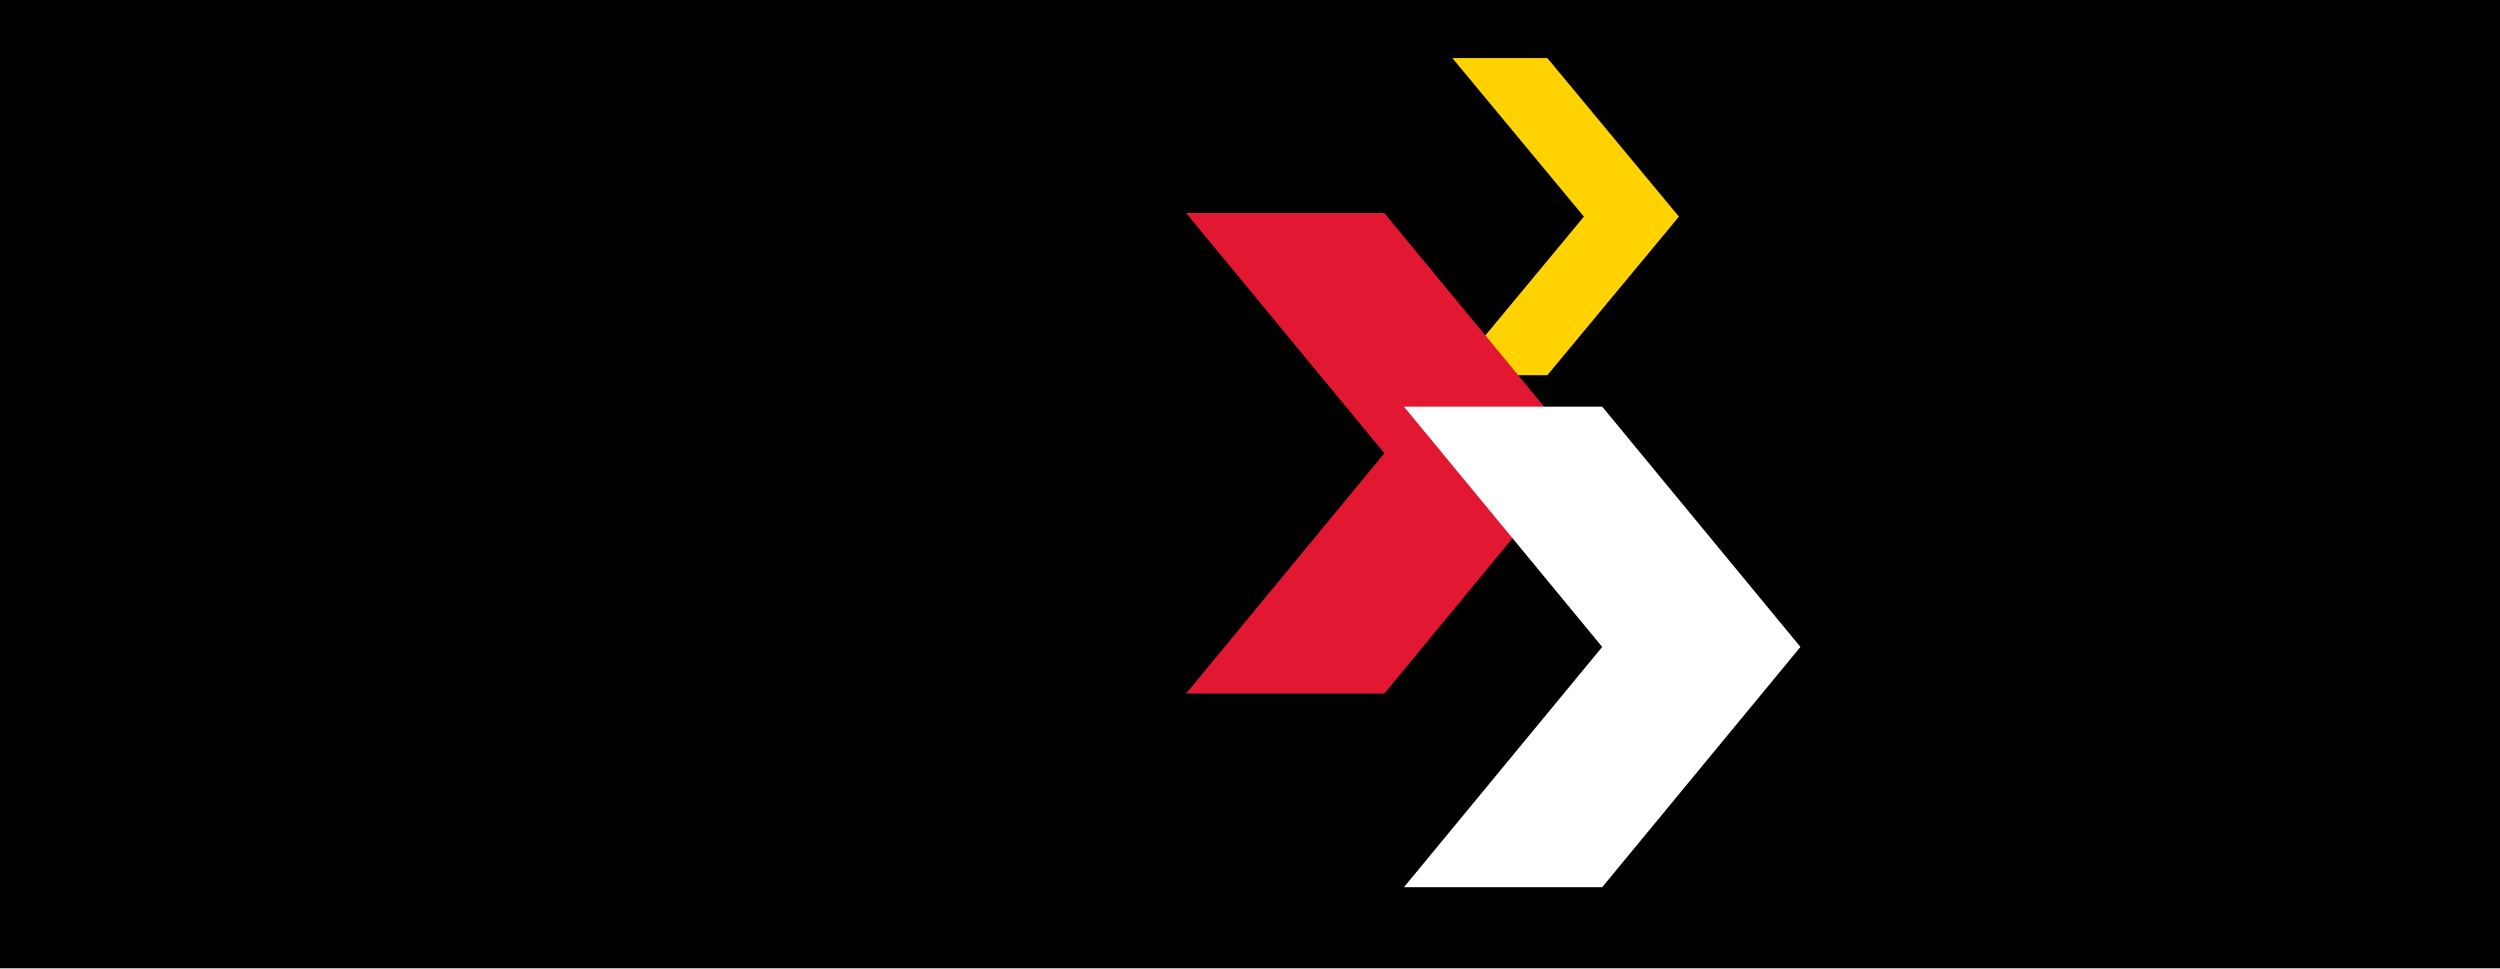
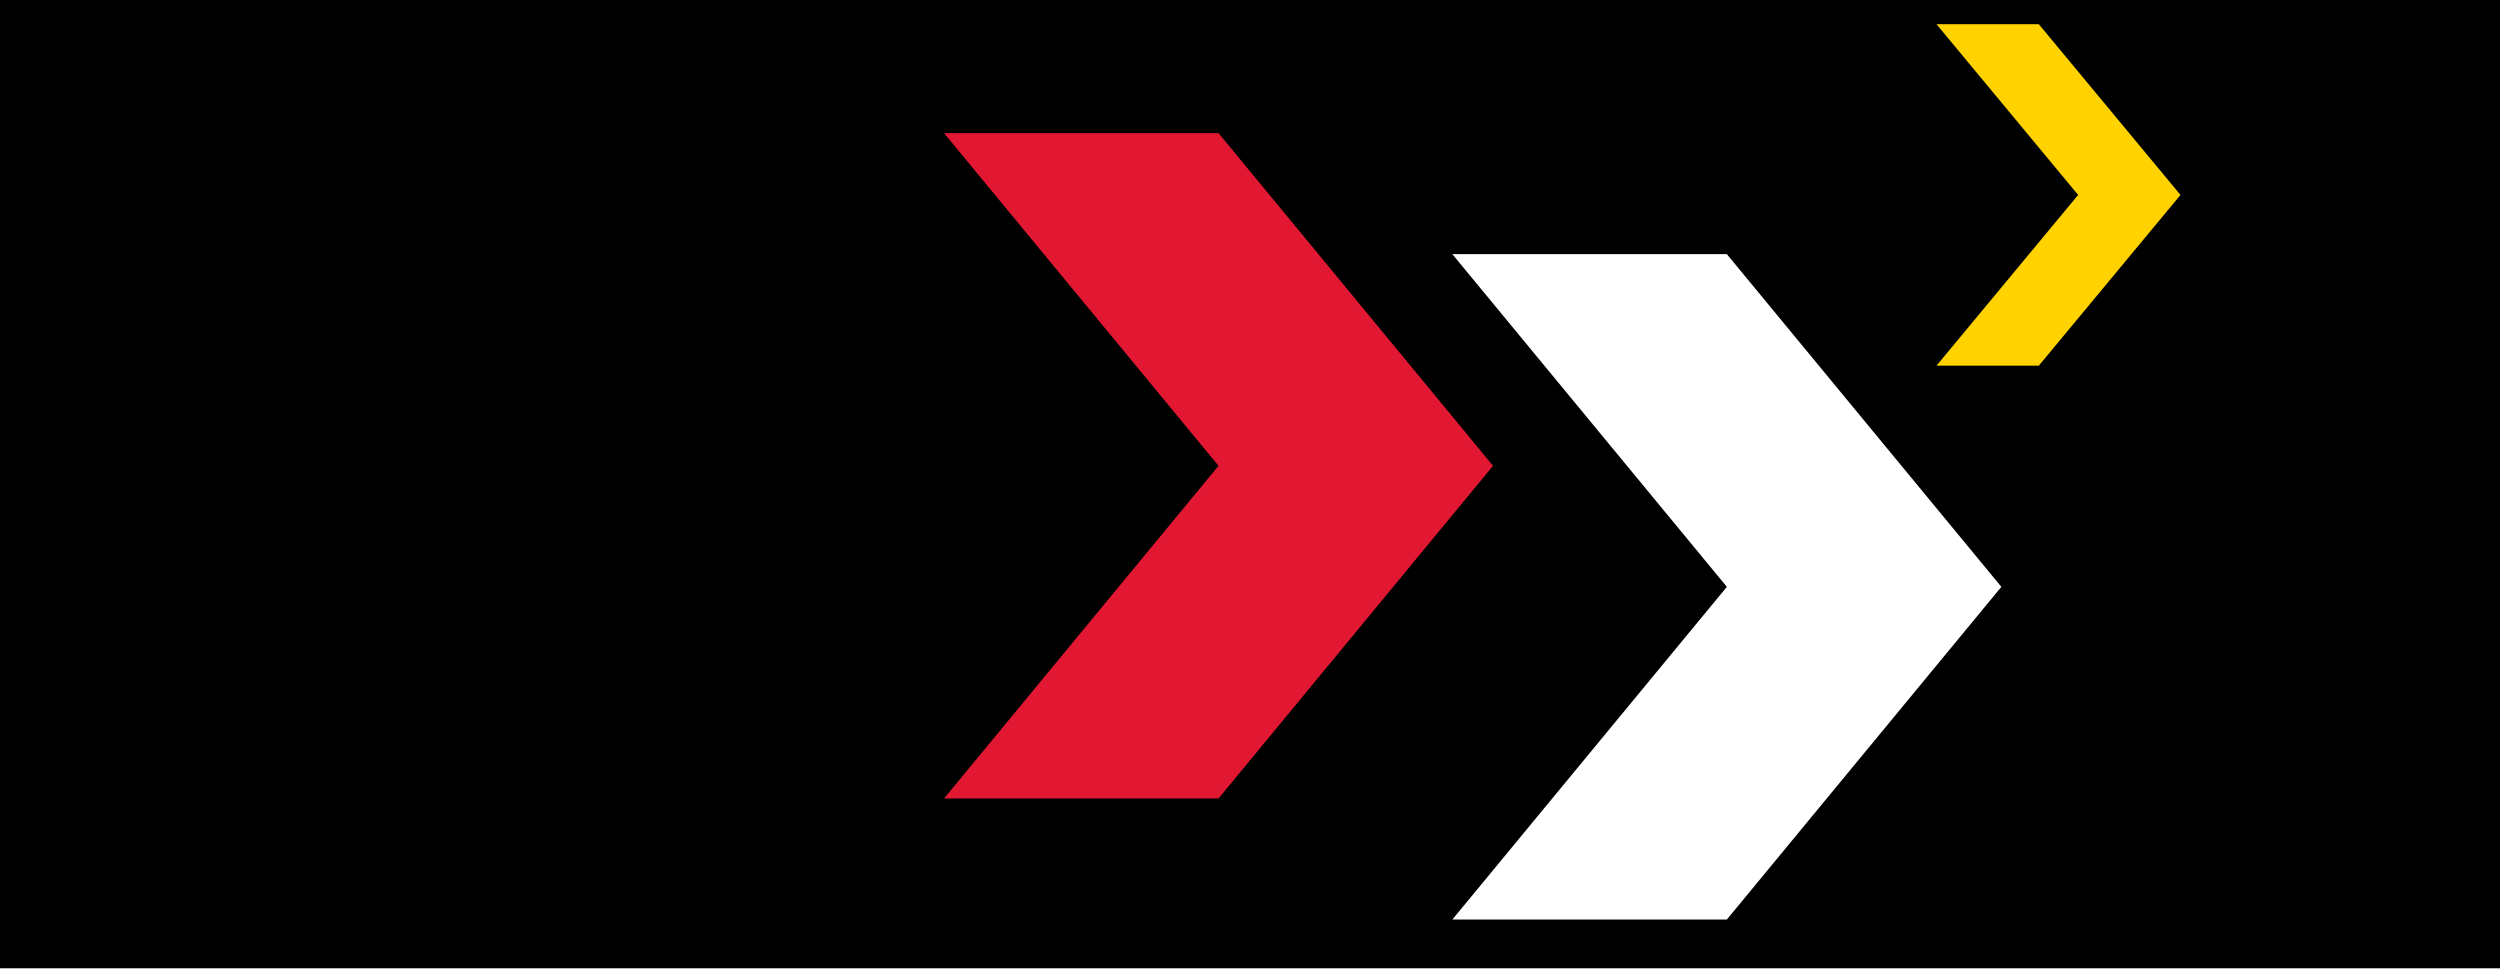
<svg xmlns="http://www.w3.org/2000/svg" viewBox="0 0 1032.8 400" role="img" aria-labelledby="title description">
  <rect width="1032.8" height="400" fill="#000000" />
-   <g fill="#ffd200" transform="translate(600 24) scale(.65)">
+   <g fill="#ffd200" transform="translate(800 10) scale(.7)">
    <path d="M60.397 0H0L83.603 100.765L0 201.529H60.397L144 100.765L60.397 0Z" />
  </g>
-   <g fill="#e21833" transform="translate(490 88) scale(.65)">
+   <g fill="#e21833" transform="translate(390 55) scale(.9)">
    <path d="M126 0H0L126 152.706L0 305.411H126L252 152.706L126 0Z" />
  </g>
-   <g fill="#ffffff" transform="translate(580 168) scale(.65)">
+   <g fill="#ffffff" transform="translate(600 105) scale(.9)">
    <path d="M126 0H0L126 152.706L0 305.411H126L252 152.706L126 0Z" />
  </g>
</svg>
